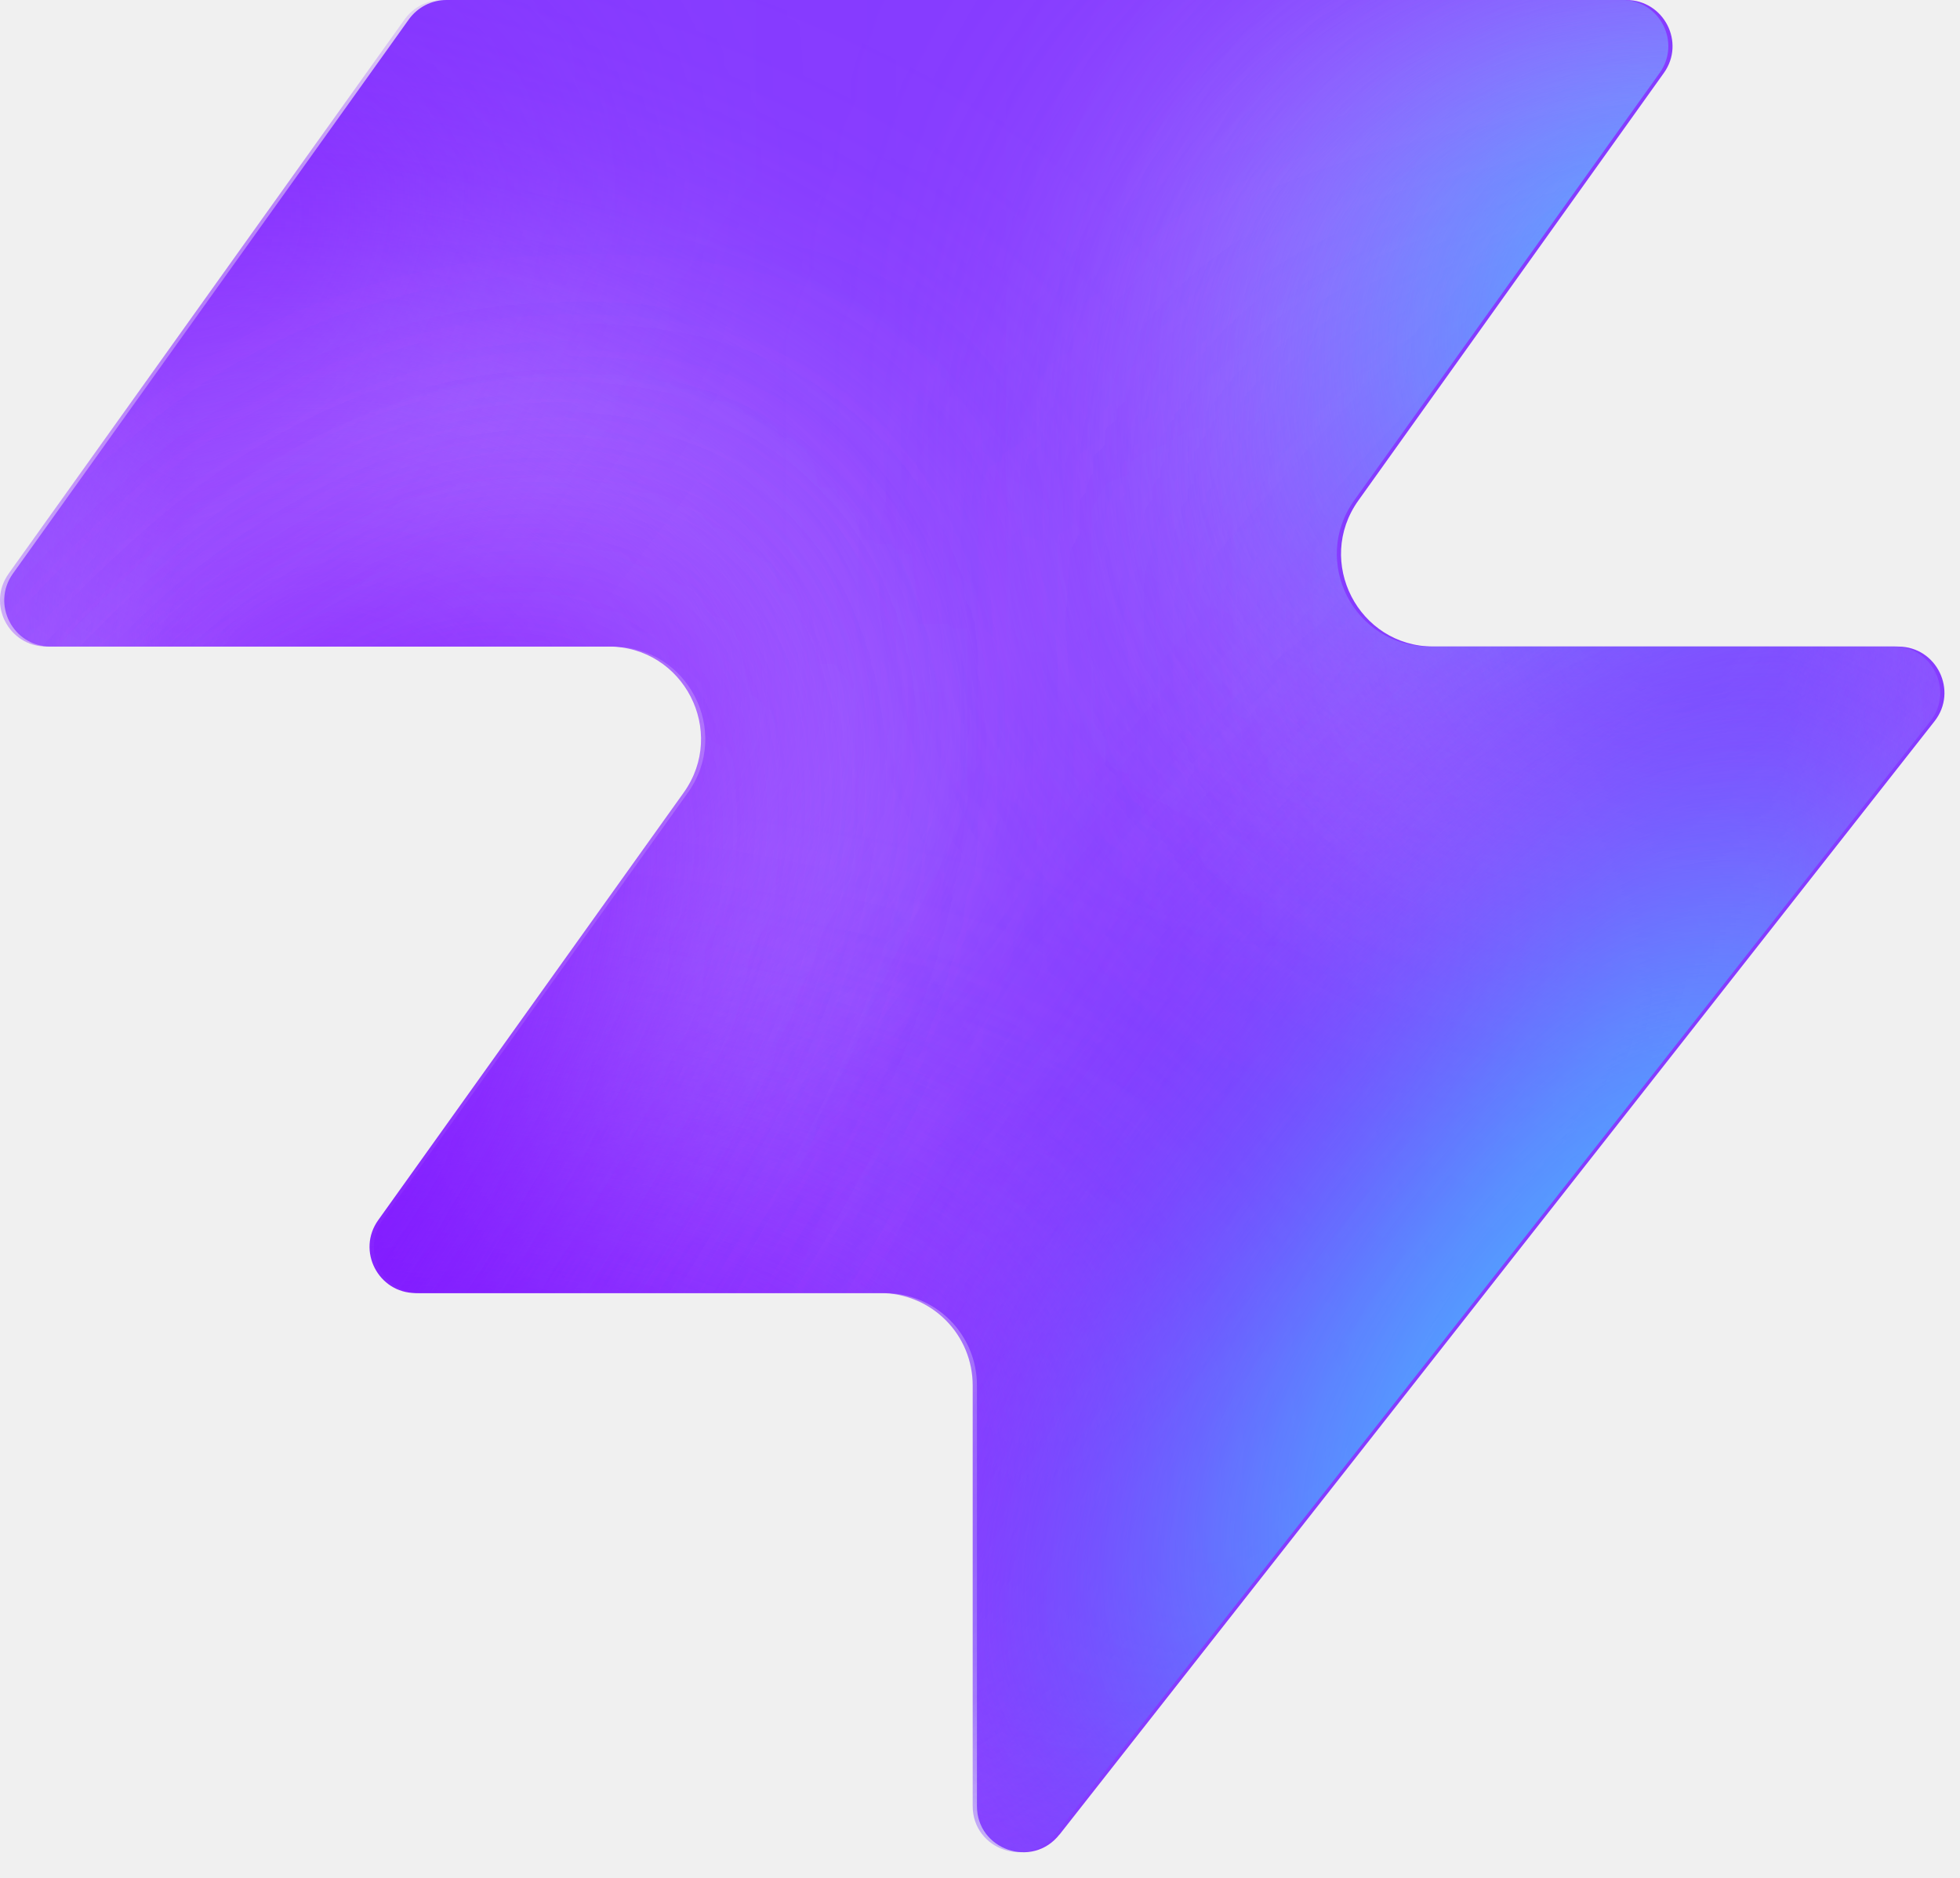
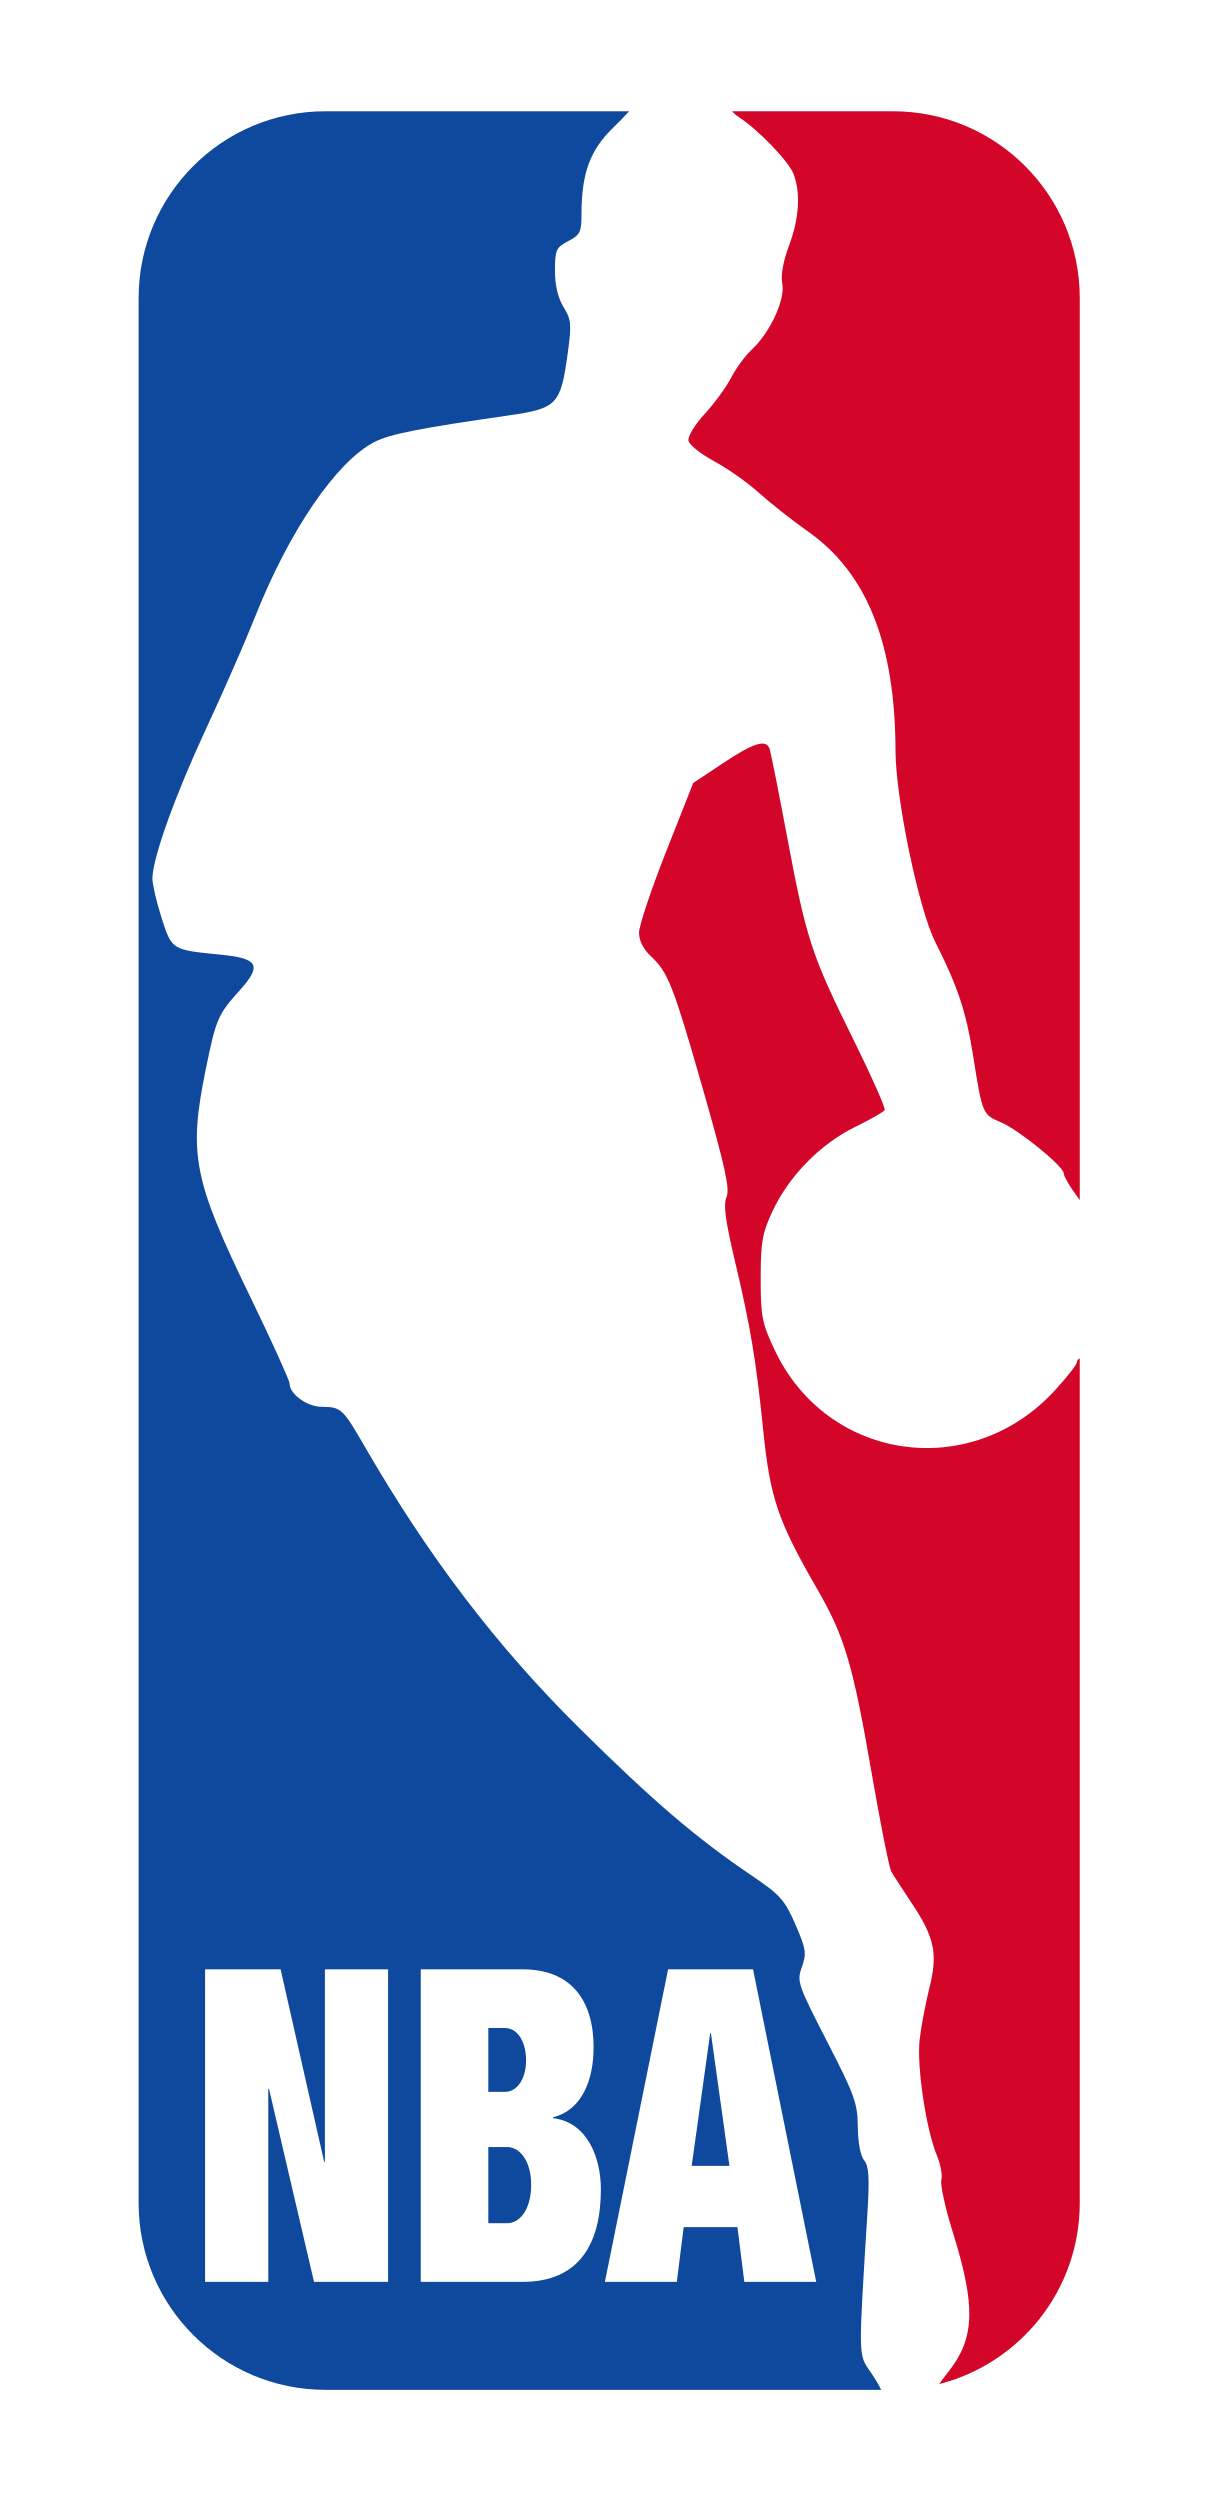
- <svg xmlns="http://www.w3.org/2000/svg" width="48" height="46" fill="none" viewBox="0 0 48 46">
-   <path fill="#863bff" d="M25.946 44.938c-.664.845-2.021.375-2.021-.698V33.937a2.26 2.26 0 0 0-2.262-2.262H10.287c-.92 0-1.456-1.04-.92-1.788l7.48-10.471c1.07-1.497 0-3.578-1.842-3.578H1.237c-.92 0-1.456-1.04-.92-1.788L10.013.474c.214-.297.556-.474.92-.474h28.894c.92 0 1.456 1.04.92 1.788l-7.48 10.471c-1.07 1.498 0 3.579 1.842 3.579h11.377c.943 0 1.473 1.088.89 1.83L25.947 44.94z" style="fill:#863bff;fill:color(display-p3 .525 .23 1);fill-opacity:1" />
-   <mask id="a" width="48" height="46" x="0" y="0" maskUnits="userSpaceOnUse" style="mask-type:alpha">
-     <path fill="#000" d="M25.842 44.938c-.664.844-2.021.375-2.021-.698V33.937a2.26 2.26 0 0 0-2.262-2.262H10.183c-.92 0-1.456-1.04-.92-1.788l7.48-10.471c1.07-1.498 0-3.579-1.842-3.579H1.133c-.92 0-1.456-1.04-.92-1.787L9.91.473c.214-.297.556-.474.92-.474h28.894c.92 0 1.456 1.04.92 1.788l-7.48 10.471c-1.07 1.498 0 3.578 1.842 3.578h11.377c.943 0 1.473 1.088.89 1.832L25.843 44.94z" style="fill:#000;fill-opacity:1" />
-   </mask>
-   <g mask="url(#a)">
-     <g filter="url(#b)">
-       <ellipse cx="5.508" cy="14.704" fill="#ede6ff" rx="5.508" ry="14.704" style="fill:#ede6ff;fill:color(display-p3 .927 .903 1);fill-opacity:1" transform="matrix(.00324 1 1 -.00324 -4.47 31.516)" />
-     </g>
-     <g filter="url(#c)">
-       <ellipse cx="10.399" cy="29.851" fill="#ede6ff" rx="10.399" ry="29.851" style="fill:#ede6ff;fill:color(display-p3 .927 .903 1);fill-opacity:1" transform="matrix(.00324 1 1 -.00324 -39.328 7.883)" />
-     </g>
-     <g filter="url(#d)">
-       <ellipse cx="5.508" cy="30.487" fill="#7e14ff" rx="5.508" ry="30.487" style="fill:#7e14ff;fill:color(display-p3 .492 .077 1);fill-opacity:1" transform="rotate(89.814 -25.913 -14.639)scale(1 -1)" />
-     </g>
-     <g filter="url(#e)">
-       <ellipse cx="5.508" cy="30.599" fill="#7e14ff" rx="5.508" ry="30.599" style="fill:#7e14ff;fill:color(display-p3 .492 .077 1);fill-opacity:1" transform="rotate(89.814 -32.644 -3.334)scale(1 -1)" />
-     </g>
-     <g filter="url(#f)">
-       <ellipse cx="5.508" cy="30.599" fill="#7e14ff" rx="5.508" ry="30.599" style="fill:#7e14ff;fill:color(display-p3 .492 .077 1);fill-opacity:1" transform="matrix(.00324 1 1 -.00324 -34.34 30.47)" />
-     </g>
-     <g filter="url(#g)">
-       <ellipse cx="14.072" cy="22.078" fill="#ede6ff" rx="14.072" ry="22.078" style="fill:#ede6ff;fill:color(display-p3 .927 .903 1);fill-opacity:1" transform="rotate(93.35 24.506 48.493)scale(-1 1)" />
-     </g>
-     <g filter="url(#h)">
-       <ellipse cx="3.47" cy="21.501" fill="#7e14ff" rx="3.47" ry="21.501" style="fill:#7e14ff;fill:color(display-p3 .492 .077 1);fill-opacity:1" transform="rotate(89.009 28.708 47.59)scale(-1 1)" />
-     </g>
-     <g filter="url(#i)">
-       <ellipse cx="3.47" cy="21.501" fill="#7e14ff" rx="3.47" ry="21.501" style="fill:#7e14ff;fill:color(display-p3 .492 .077 1);fill-opacity:1" transform="rotate(89.009 28.708 47.59)scale(-1 1)" />
-     </g>
-     <g filter="url(#j)">
-       <ellipse cx=".387" cy="8.972" fill="#7e14ff" rx="4.407" ry="29.108" style="fill:#7e14ff;fill:color(display-p3 .492 .077 1);fill-opacity:1" transform="rotate(39.51 .387 8.972)" />
-     </g>
-     <g filter="url(#k)">
-       <ellipse cx="47.523" cy="-6.092" fill="#7e14ff" rx="4.407" ry="29.108" style="fill:#7e14ff;fill:color(display-p3 .492 .077 1);fill-opacity:1" transform="rotate(37.892 47.523 -6.092)" />
-     </g>
-     <g filter="url(#l)">
-       <ellipse cx="41.412" cy="6.333" fill="#47bfff" rx="5.971" ry="9.665" style="fill:#47bfff;fill:color(display-p3 .28 .748 1);fill-opacity:1" transform="rotate(37.892 41.412 6.333)" />
-     </g>
-     <g filter="url(#m)">
-       <ellipse cx="-1.879" cy="38.332" fill="#7e14ff" rx="4.407" ry="29.108" style="fill:#7e14ff;fill:color(display-p3 .492 .077 1);fill-opacity:1" transform="rotate(37.892 -1.88 38.332)" />
-     </g>
-     <g filter="url(#n)">
-       <ellipse cx="-1.879" cy="38.332" fill="#7e14ff" rx="4.407" ry="29.108" style="fill:#7e14ff;fill:color(display-p3 .492 .077 1);fill-opacity:1" transform="rotate(37.892 -1.88 38.332)" />
-     </g>
-     <g filter="url(#o)">
-       <ellipse cx="35.651" cy="29.907" fill="#7e14ff" rx="4.407" ry="29.108" style="fill:#7e14ff;fill:color(display-p3 .492 .077 1);fill-opacity:1" transform="rotate(37.892 35.651 29.907)" />
-     </g>
-     <g filter="url(#p)">
-       <ellipse cx="38.418" cy="32.4" fill="#47bfff" rx="5.971" ry="15.297" style="fill:#47bfff;fill:color(display-p3 .28 .748 1);fill-opacity:1" transform="rotate(37.892 38.418 32.4)" />
-     </g>
-   </g>
-   <defs>
-     <filter id="b" width="60.045" height="41.654" x="-19.77" y="16.149" color-interpolation-filters="sRGB" filterUnits="userSpaceOnUse">
-       <feFlood flood-opacity="0" result="BackgroundImageFix" />
-       <feBlend in="SourceGraphic" in2="BackgroundImageFix" result="shape" />
-       <feGaussianBlur result="effect1_foregroundBlur_2002_17158" stdDeviation="7.659" />
-     </filter>
-     <filter id="c" width="90.34" height="51.437" x="-54.613" y="-7.533" color-interpolation-filters="sRGB" filterUnits="userSpaceOnUse">
-       <feFlood flood-opacity="0" result="BackgroundImageFix" />
-       <feBlend in="SourceGraphic" in2="BackgroundImageFix" result="shape" />
-       <feGaussianBlur result="effect1_foregroundBlur_2002_17158" stdDeviation="7.659" />
-     </filter>
-     <filter id="d" width="79.355" height="29.4" x="-49.64" y="2.03" color-interpolation-filters="sRGB" filterUnits="userSpaceOnUse">
-       <feFlood flood-opacity="0" result="BackgroundImageFix" />
-       <feBlend in="SourceGraphic" in2="BackgroundImageFix" result="shape" />
-       <feGaussianBlur result="effect1_foregroundBlur_2002_17158" stdDeviation="4.596" />
-     </filter>
-     <filter id="e" width="79.579" height="29.4" x="-45.045" y="20.029" color-interpolation-filters="sRGB" filterUnits="userSpaceOnUse">
-       <feFlood flood-opacity="0" result="BackgroundImageFix" />
-       <feBlend in="SourceGraphic" in2="BackgroundImageFix" result="shape" />
-       <feGaussianBlur result="effect1_foregroundBlur_2002_17158" stdDeviation="4.596" />
-     </filter>
-     <filter id="f" width="79.579" height="29.4" x="-43.513" y="21.178" color-interpolation-filters="sRGB" filterUnits="userSpaceOnUse">
-       <feFlood flood-opacity="0" result="BackgroundImageFix" />
-       <feBlend in="SourceGraphic" in2="BackgroundImageFix" result="shape" />
-       <feGaussianBlur result="effect1_foregroundBlur_2002_17158" stdDeviation="4.596" />
-     </filter>
-     <filter id="g" width="74.749" height="58.852" x="15.756" y="-17.901" color-interpolation-filters="sRGB" filterUnits="userSpaceOnUse">
-       <feFlood flood-opacity="0" result="BackgroundImageFix" />
-       <feBlend in="SourceGraphic" in2="BackgroundImageFix" result="shape" />
-       <feGaussianBlur result="effect1_foregroundBlur_2002_17158" stdDeviation="7.659" />
-     </filter>
-     <filter id="h" width="61.377" height="25.362" x="23.548" y="2.284" color-interpolation-filters="sRGB" filterUnits="userSpaceOnUse">
-       <feFlood flood-opacity="0" result="BackgroundImageFix" />
-       <feBlend in="SourceGraphic" in2="BackgroundImageFix" result="shape" />
-       <feGaussianBlur result="effect1_foregroundBlur_2002_17158" stdDeviation="4.596" />
-     </filter>
-     <filter id="i" width="61.377" height="25.362" x="23.548" y="2.284" color-interpolation-filters="sRGB" filterUnits="userSpaceOnUse">
-       <feFlood flood-opacity="0" result="BackgroundImageFix" />
-       <feBlend in="SourceGraphic" in2="BackgroundImageFix" result="shape" />
-       <feGaussianBlur result="effect1_foregroundBlur_2002_17158" stdDeviation="4.596" />
-     </filter>
-     <filter id="j" width="56.045" height="63.649" x="-27.636" y="-22.853" color-interpolation-filters="sRGB" filterUnits="userSpaceOnUse">
-       <feFlood flood-opacity="0" result="BackgroundImageFix" />
-       <feBlend in="SourceGraphic" in2="BackgroundImageFix" result="shape" />
-       <feGaussianBlur result="effect1_foregroundBlur_2002_17158" stdDeviation="4.596" />
-     </filter>
-     <filter id="k" width="54.814" height="64.646" x="20.116" y="-38.415" color-interpolation-filters="sRGB" filterUnits="userSpaceOnUse">
-       <feFlood flood-opacity="0" result="BackgroundImageFix" />
-       <feBlend in="SourceGraphic" in2="BackgroundImageFix" result="shape" />
-       <feGaussianBlur result="effect1_foregroundBlur_2002_17158" stdDeviation="4.596" />
-     </filter>
-     <filter id="l" width="33.541" height="35.313" x="24.641" y="-11.323" color-interpolation-filters="sRGB" filterUnits="userSpaceOnUse">
-       <feFlood flood-opacity="0" result="BackgroundImageFix" />
-       <feBlend in="SourceGraphic" in2="BackgroundImageFix" result="shape" />
-       <feGaussianBlur result="effect1_foregroundBlur_2002_17158" stdDeviation="4.596" />
-     </filter>
-     <filter id="m" width="54.814" height="64.646" x="-29.286" y="6.009" color-interpolation-filters="sRGB" filterUnits="userSpaceOnUse">
-       <feFlood flood-opacity="0" result="BackgroundImageFix" />
-       <feBlend in="SourceGraphic" in2="BackgroundImageFix" result="shape" />
-       <feGaussianBlur result="effect1_foregroundBlur_2002_17158" stdDeviation="4.596" />
-     </filter>
-     <filter id="n" width="54.814" height="64.646" x="-29.286" y="6.009" color-interpolation-filters="sRGB" filterUnits="userSpaceOnUse">
-       <feFlood flood-opacity="0" result="BackgroundImageFix" />
-       <feBlend in="SourceGraphic" in2="BackgroundImageFix" result="shape" />
-       <feGaussianBlur result="effect1_foregroundBlur_2002_17158" stdDeviation="4.596" />
-     </filter>
-     <filter id="o" width="54.814" height="64.646" x="8.244" y="-2.416" color-interpolation-filters="sRGB" filterUnits="userSpaceOnUse">
-       <feFlood flood-opacity="0" result="BackgroundImageFix" />
-       <feBlend in="SourceGraphic" in2="BackgroundImageFix" result="shape" />
-       <feGaussianBlur result="effect1_foregroundBlur_2002_17158" stdDeviation="4.596" />
-     </filter>
-     <filter id="p" width="39.409" height="43.623" x="18.713" y="10.588" color-interpolation-filters="sRGB" filterUnits="userSpaceOnUse">
-       <feFlood flood-opacity="0" result="BackgroundImageFix" />
-       <feBlend in="SourceGraphic" in2="BackgroundImageFix" result="shape" />
-       <feGaussianBlur result="effect1_foregroundBlur_2002_17158" stdDeviation="4.596" />
-     </filter>
-   </defs>
+ <svg xmlns="http://www.w3.org/2000/svg" width="1217" height="2500" viewBox="0 0 276.991 569.026">
+   <path fill="#fff" d="M0 0h276.991v569.026H0z" />
+   <path d="M197.43 503.7c.497-8.029.332-10.678-.754-11.985-.824-.994-1.408-4.093-1.432-7.609-.036-5.326-.751-7.315-7.006-19.461-6.674-12.965-6.913-13.673-5.727-16.952 1.105-3.06.948-4.088-1.47-9.664-2.412-5.562-3.497-6.774-9.957-11.134-12.532-8.457-22.604-17.08-39.377-33.705-18.725-18.567-34.272-38.982-48.689-63.937-5.006-8.664-5.398-9.024-9.82-9.047-3.32-.017-7.307-2.913-7.292-5.301.004-.692-4.059-9.642-9.029-19.886-12.898-26.586-14.001-32.248-10.057-51.606 2.341-11.478 2.781-12.51 7.663-17.915 5.183-5.735 4.37-7.35-4.119-8.189-11.341-1.123-11.225-1.052-13.576-8.329-1.156-3.579-2.102-7.635-2.102-9.013 0-4.567 5.186-19.02 12.316-34.325 3.868-8.306 8.828-19.633 11.021-25.171 7.803-19.708 18.568-35.466 27.26-39.901 3.475-1.773 10.229-3.106 30.328-5.989 11.188-1.605 11.976-2.418 13.583-14.014.935-6.744.842-7.801-.924-10.661-1.274-2.06-1.962-4.976-1.962-8.314 0-4.694.263-5.277 3.021-6.703 2.666-1.378 3.021-2.085 3.021-6.017 0-9.406 1.897-14.643 7.176-19.777a88.325 88.325 0 0 0 3.67-3.77H74.065c-23.482 0-42.52 19.037-42.52 42.52v433.586c0 23.482 19.037 42.521 42.52 42.521H200.55c-.427-.941-1.319-2.465-2.354-3.974-2.878-4.189-2.846-2.718-.766-36.278z" fill="#0e499d" />
+   <path d="M203.236 25.325h-36.615c.359.427.877.886 1.507 1.299 4.528 2.966 11.396 10.111 12.492 12.994 1.649 4.341 1.278 10.107-1.05 16.333-1.338 3.574-1.901 6.772-1.523 8.656.712 3.561-2.785 11.11-6.926 14.95-1.493 1.384-3.609 4.26-4.702 6.392-1.093 2.131-3.806 5.848-6.026 8.258s-3.889 5.152-3.703 6.093c.184.942 2.826 3.053 5.871 4.692 3.047 1.639 7.606 4.855 10.135 7.147 2.527 2.292 7.63 6.312 11.339 8.933 13.327 9.421 19.722 25.53 19.788 49.848.029 10.776 5.285 36.033 9.05 43.492 5.157 10.216 7.024 15.848 8.638 26.043 2.072 13.101 2.135 13.249 6.301 14.989 3.981 1.664 14.293 10.035 14.293 11.604 0 .54 1.02 2.41 2.265 4.157l1.39 1.947V67.844c-.004-23.483-19.041-42.519-42.524-42.519zm41.886 284.716c0 .51-2.242 3.379-4.981 6.377-19.104 20.9-51.799 16.244-63.801-9.09-2.904-6.132-3.207-7.672-3.207-16.335 0-8.271.366-10.345 2.698-15.323 3.729-7.956 10.847-15.244 18.628-19.076 3.54-1.742 6.646-3.504 6.898-3.916.254-.411-2.941-7.623-7.102-16.029-9.583-19.365-10.718-22.828-15.066-45.959-1.967-10.455-3.778-19.574-4.029-20.267-.805-2.229-3.618-1.36-10.575 3.264l-6.806 4.524-6.168 15.623c-3.391 8.591-6.168 16.898-6.168 18.457 0 1.755.998 3.767 2.613 5.277 4.031 3.767 5.119 6.533 11.951 30.398 5.034 17.58 6.156 22.716 5.354 24.481-.771 1.688-.271 5.393 2.047 15.171 3.408 14.388 4.679 22.013 6.268 37.606 1.611 15.829 3.315 20.844 12.486 36.75 6.097 10.571 7.969 16.943 12.25 41.693 1.964 11.357 3.947 21.354 4.408 22.214.462.86 2.457 3.971 4.435 6.91 5.438 8.083 6.259 11.802 4.304 19.58-.894 3.553-1.904 8.906-2.246 11.896-.687 5.984 1.479 20.478 3.938 26.365.831 1.987 1.282 4.482 1.005 5.546-.279 1.064.885 6.382 2.583 11.817 5.313 16.998 5.078 24.208-1.041 31.935-1.096 1.384-1.685 2.171-2.036 2.702 18.391-4.684 31.994-21.354 31.994-41.204V309.186c-.369.137-.634.466-.634.855z" fill="#d30529" />
+   <path d="M46.676 448.242h17.189l9.916 43.835h.166v-43.835h14.379v71.132H71.468l-10.247-43.935h-.166v43.935H46.676v-71.132zM95.768 448.242h23.223c10.991 0 16.114 7.073 16.114 17.732 0 7.571-2.728 14.347-9.255 15.939v.199c7.768.896 10.909 8.867 10.909 16.238 0 12.354-4.958 21.021-17.768 21.021H95.768v-71.129zm15.371 27.895h3.72c3.14 0 4.876-3.387 4.876-7.173 0-3.985-1.736-7.372-4.876-7.372h-3.72v14.545zm0 29.887h4.298c2.81 0 5.454-2.989 5.454-8.768 0-5.479-2.645-8.567-5.454-8.567h-4.298v17.335zM152.057 448.242h19.338l14.379 71.132H169.41l-1.57-12.453h-12.23l-1.569 12.453h-16.366l14.382-71.132zm9.75 14.545h-.164l-4.215 30.187h8.594l-4.215-30.187z" fill="#fff" />
</svg>
